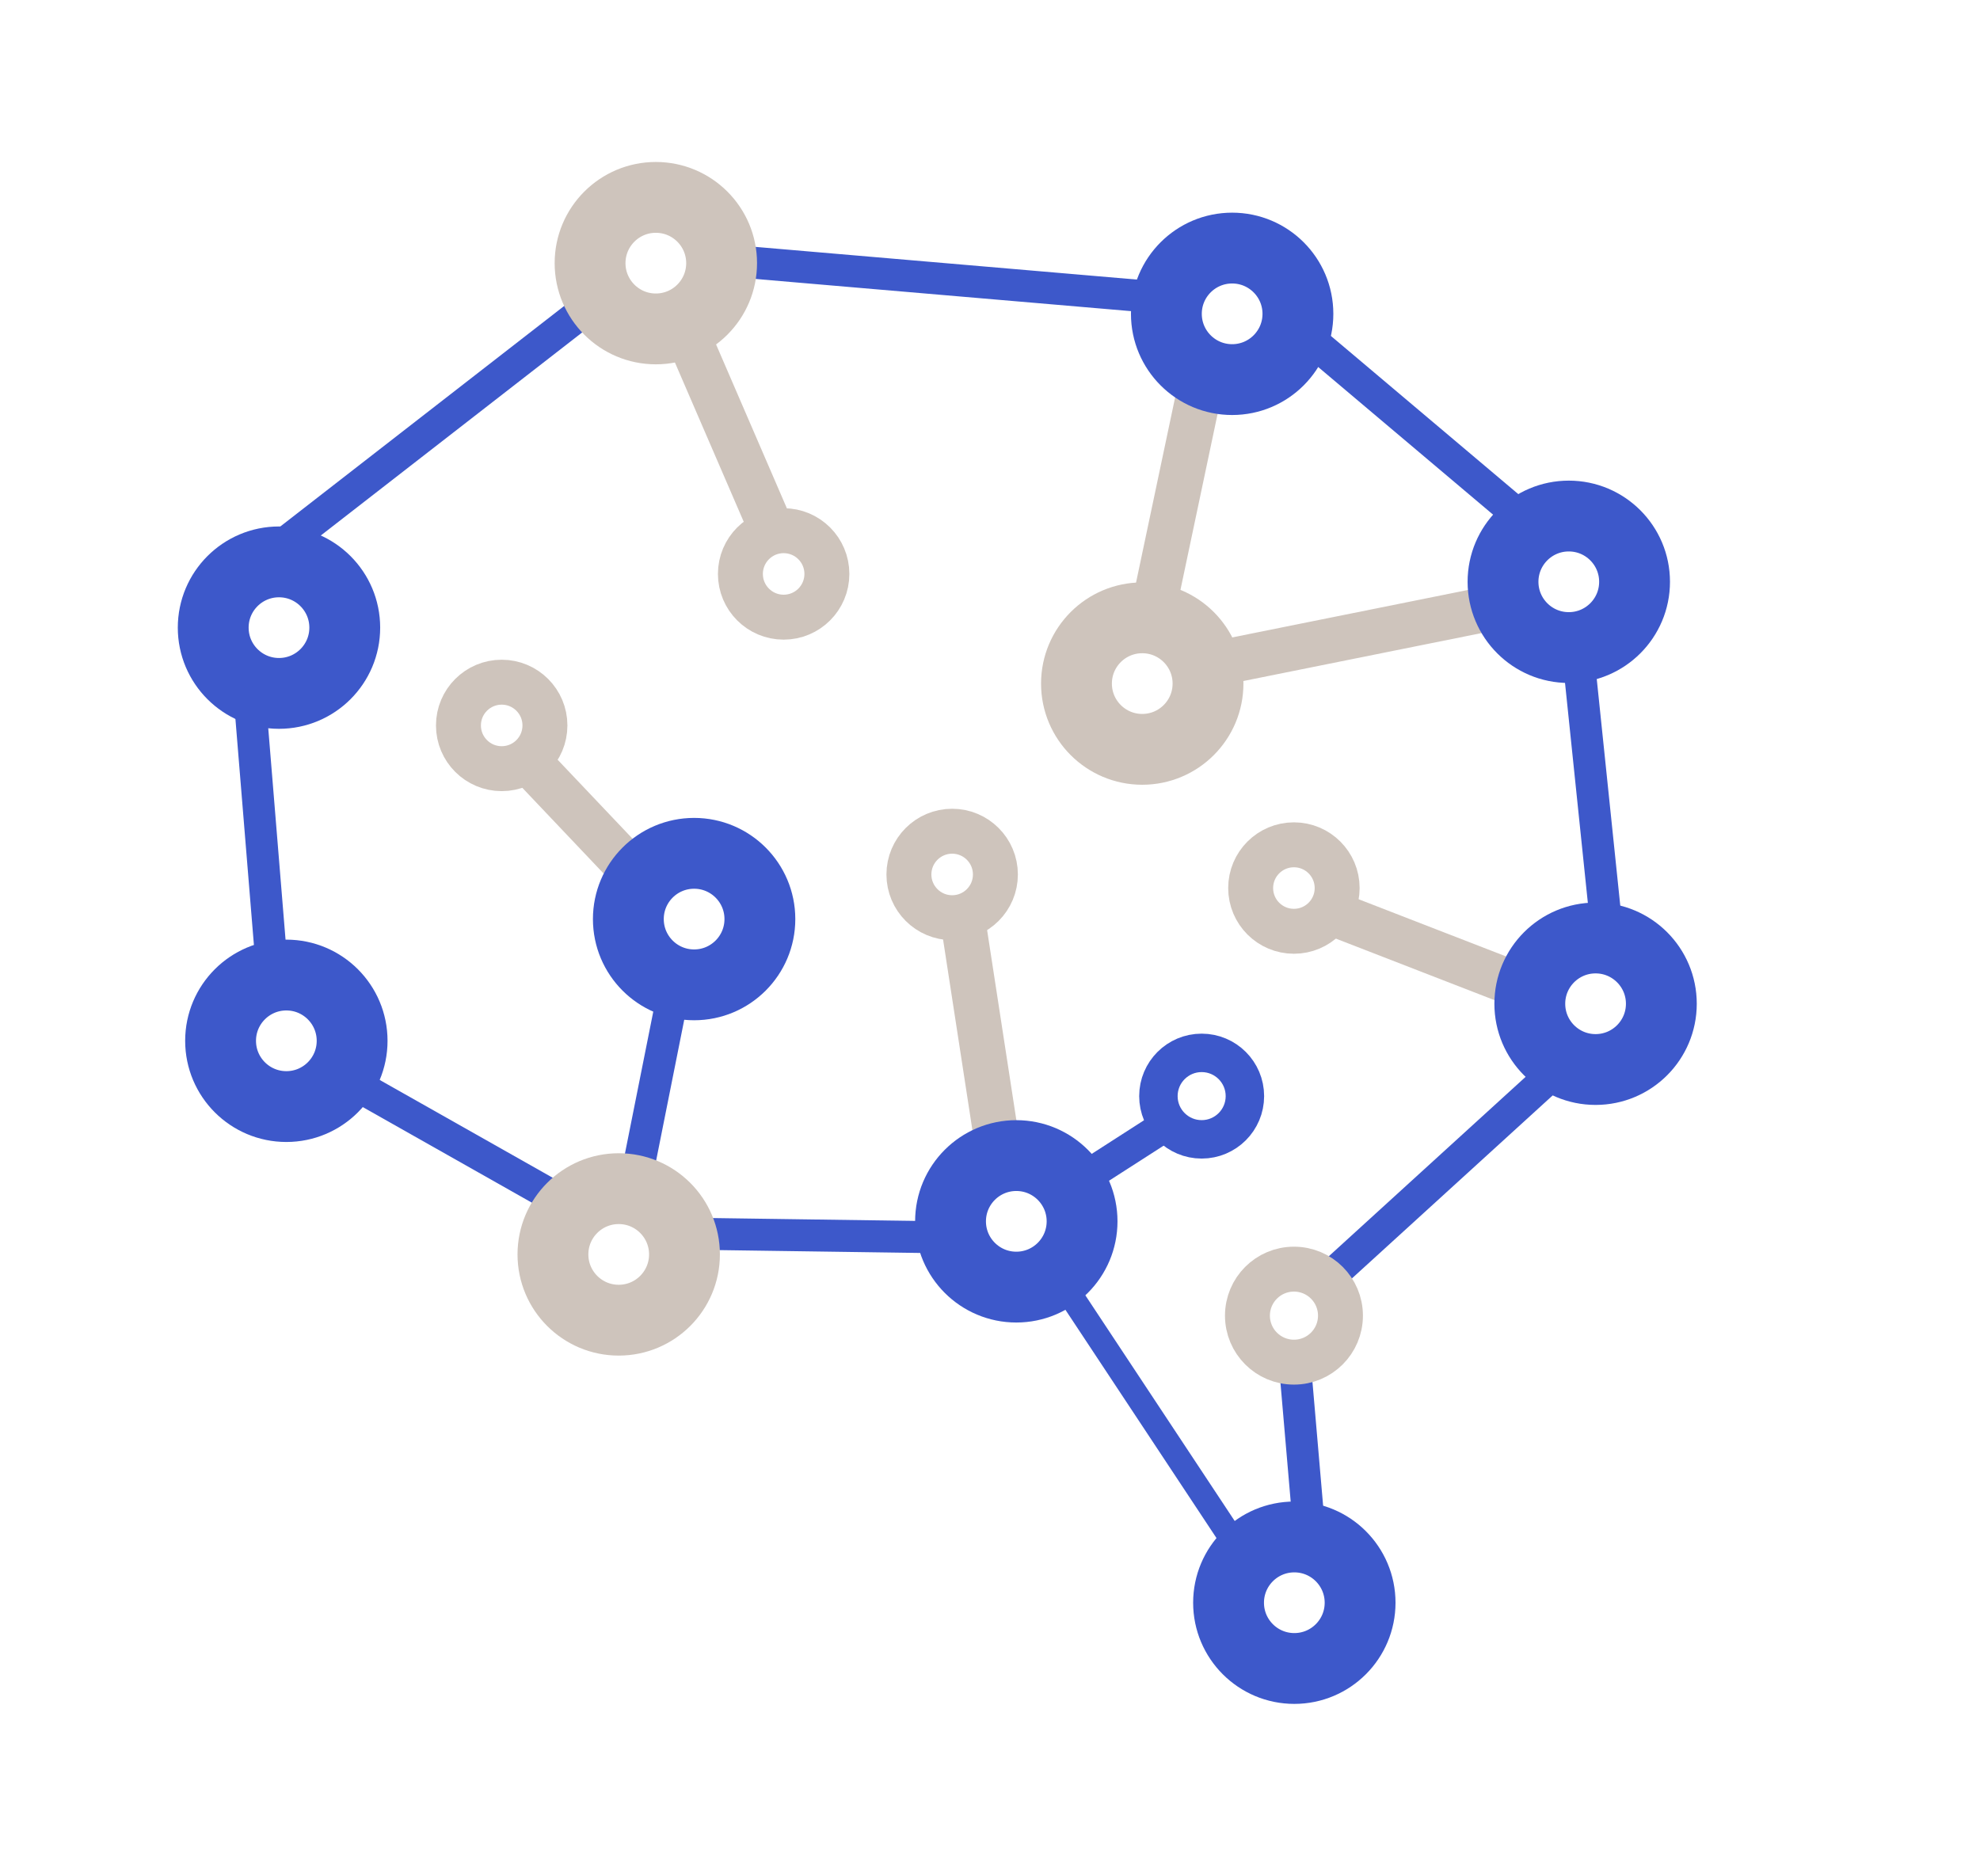
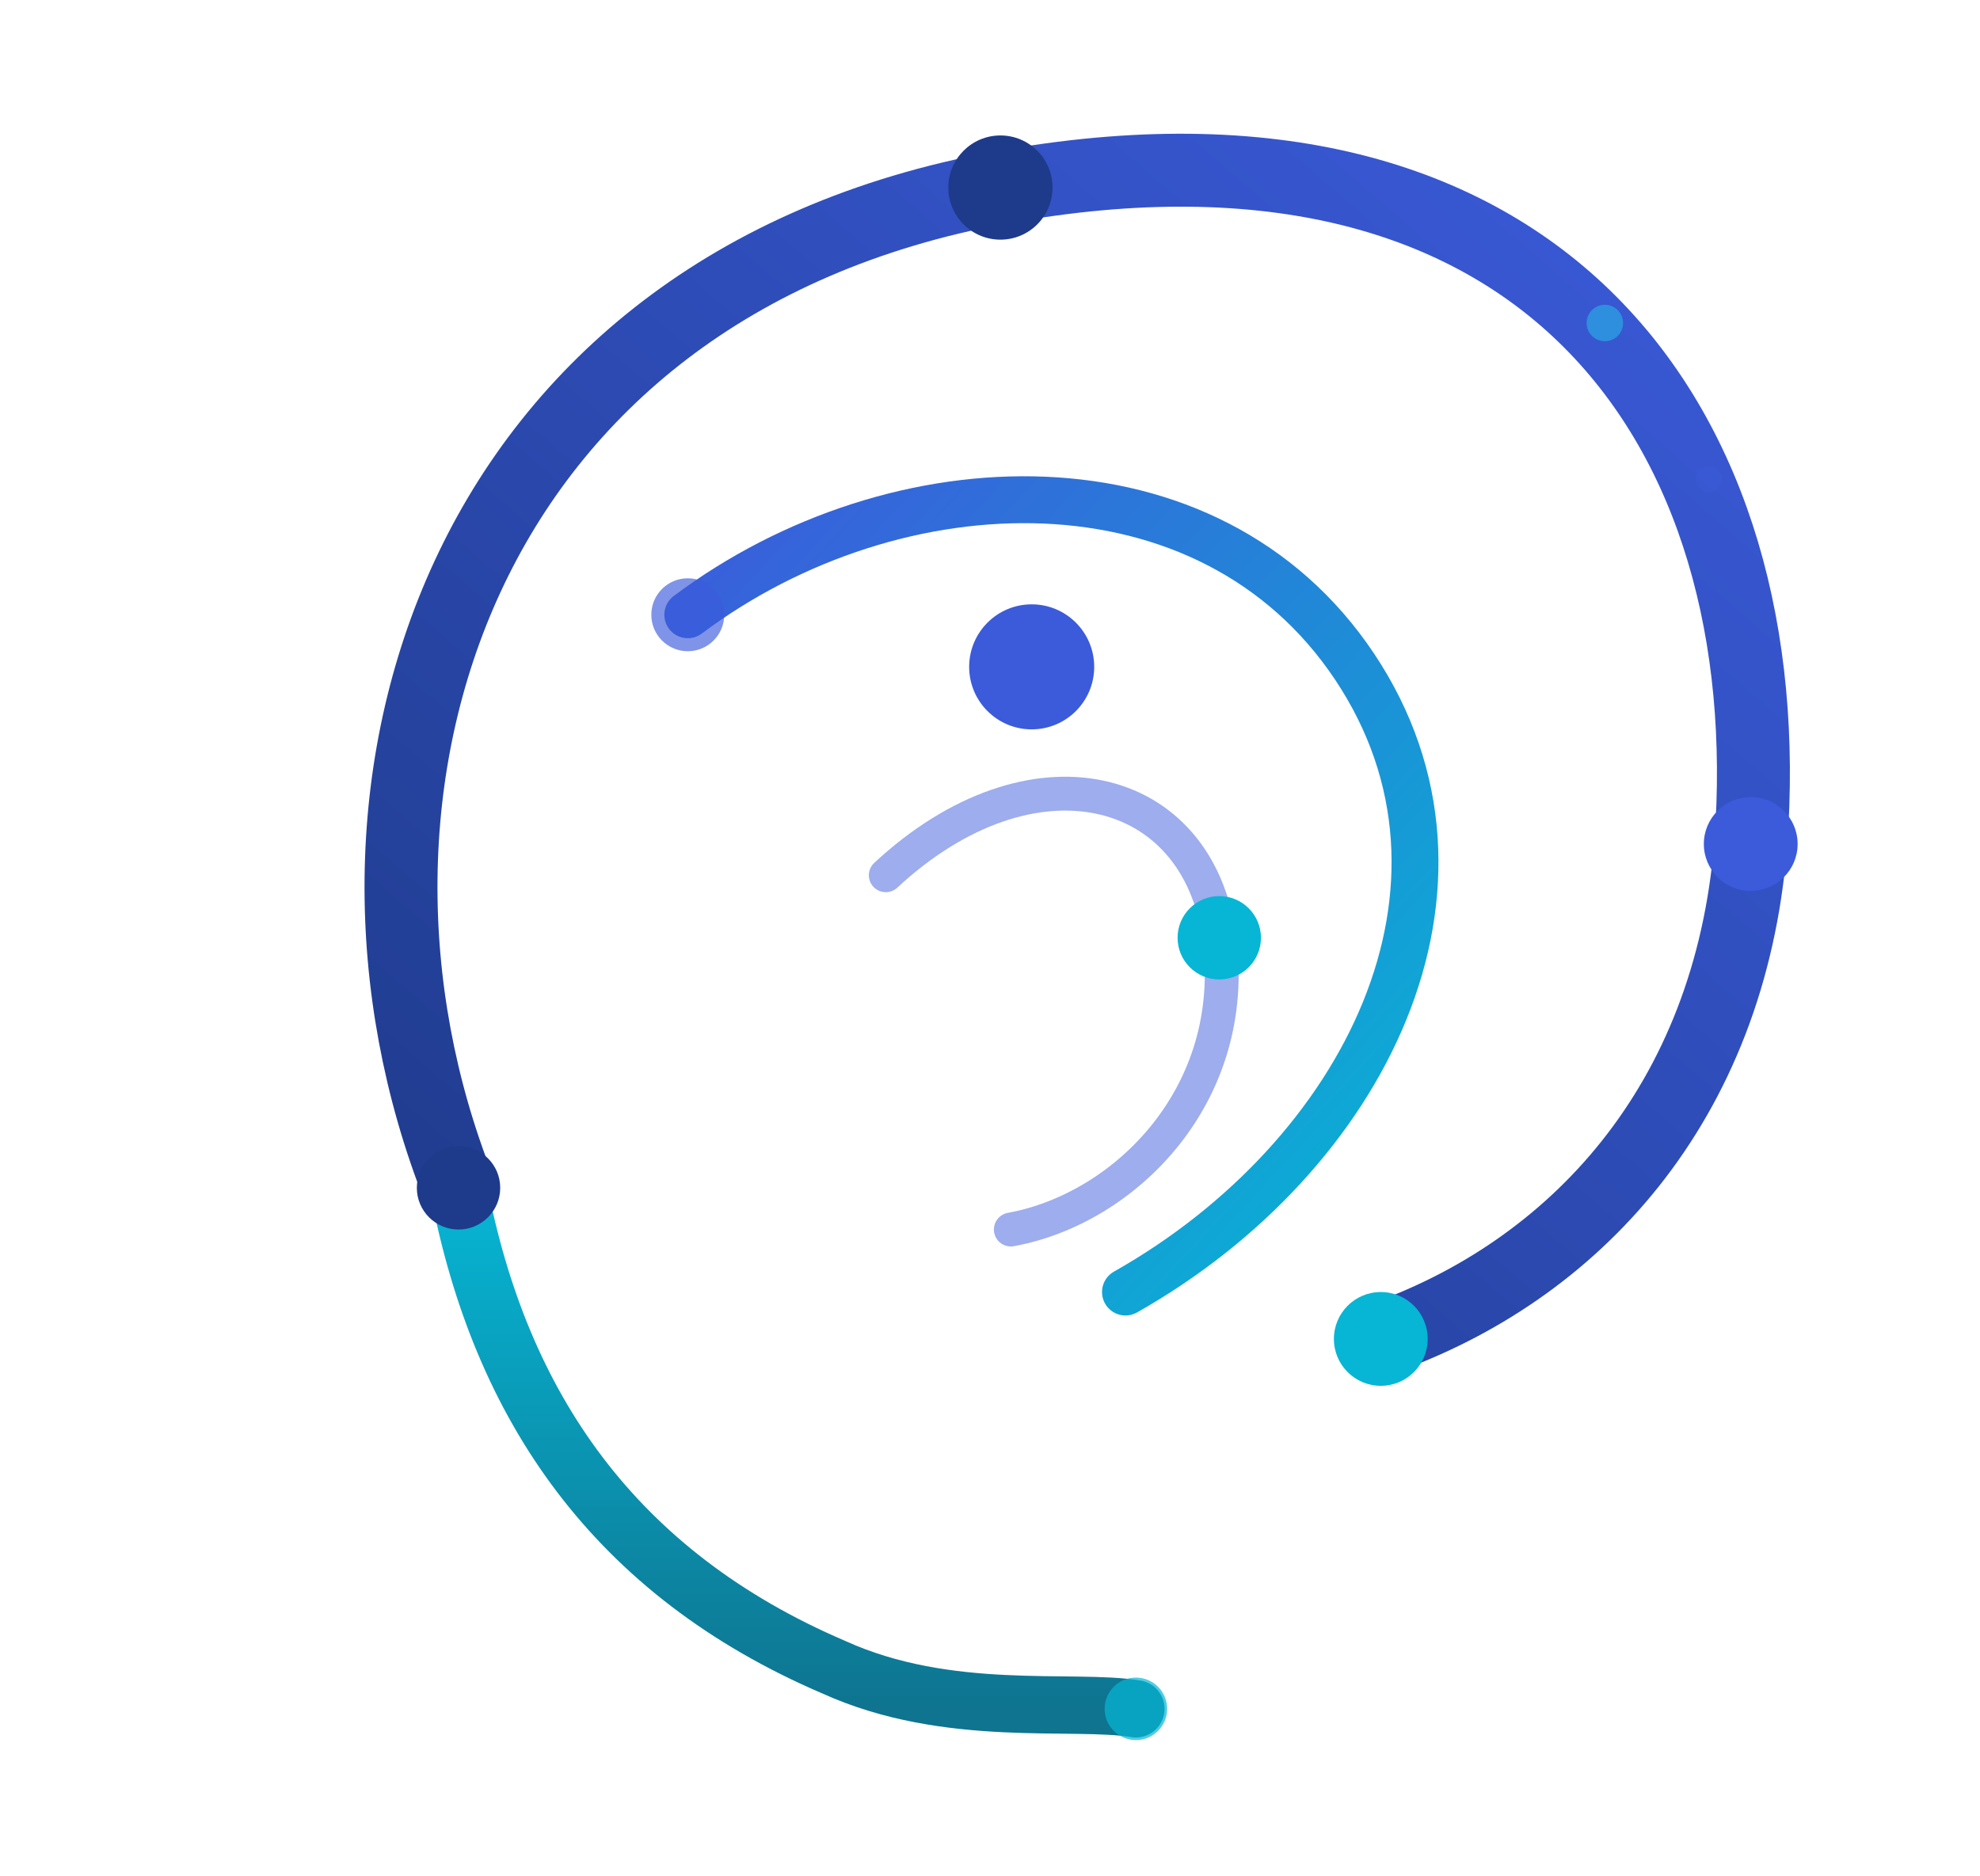
- <svg xmlns="http://www.w3.org/2000/svg" width="100%" height="100%" viewBox="0 0 381 361" version="1.1" xml:space="preserve" style="fill-rule:evenodd;clip-rule:evenodd;stroke-linecap:round;stroke-linejoin:round;stroke-miterlimit:1.5;">
-   <g transform="matrix(1,0,0,1,-2580.82,-1949.446)">
-     <g transform="matrix(1,0,0,1,773.8041,-11.96311)">
-       <path d="M2039.167,2089.49L2096.251,2077.997" style="fill:none;stroke:rgb(206,196,188);stroke-width:8.65px;" />
-     </g>
-     <g transform="matrix(1,0,0,1,773.8041,-11.96311)">
-       <path d="M2028.855,2079.139L2038.535,2033.268" style="fill:none;stroke:rgb(206,196,188);stroke-width:8.65px;" />
-     </g>
-     <g transform="matrix(1,0,0,1,773.8041,-11.96311)">
-       <path d="M1999.225,2183.566L1992.271,2138.374" style="fill:none;stroke:rgb(206,196,188);stroke-width:8.65px;" />
-     </g>
-     <g transform="matrix(1,0,0,1,748.1401,-0.08261)">
-       <path d="M2089.355,2125.379L2128.178,2140.441" style="fill:none;stroke:rgb(206,196,188);stroke-width:8.65px;" />
-     </g>
-     <g transform="matrix(1,0,0,1,773.8041,-11.96311)">
-       <path d="M1909.377,2108.694L1929.843,2130.274" style="fill:none;stroke:rgb(206,196,188);stroke-width:8.65px;" />
-     </g>
-     <g transform="matrix(1,0,0,1,1263.604,-26.11739)">
-       <circle cx="1372.317" cy="2175.867" r="12.656" style="fill:none;stroke:rgb(61,88,202);stroke-width:13.63px;" />
-     </g>
-     <g transform="matrix(1,0,0,1,1262.187,-105.6314)">
-       <circle cx="1372.317" cy="2175.867" r="12.656" style="fill:none;stroke:rgb(61,88,202);stroke-width:13.63px;" />
-     </g>
-     <g transform="matrix(1,0,0,1,1445.598,-166.0234)">
-       <circle cx="1372.317" cy="2175.867" r="12.656" style="fill:none;stroke:rgb(61,88,202);stroke-width:13.63px;" />
-     </g>
-     <g transform="matrix(1,0,0,1,1457.563,82.02216)">
-       <circle cx="1372.317" cy="2175.867" r="12.656" style="fill:none;stroke:rgb(61,88,202);stroke-width:13.63px;" />
-     </g>
-     <g transform="matrix(0.657538,0,0,0.657538,1909.697,729.6776)">
-       <circle cx="1372.317" cy="2175.867" r="12.656" style="fill:none;stroke:rgb(61,88,202);stroke-width:11.25px;" />
-     </g>
-     <g transform="matrix(1,0,0,1,773.8041,-11.96311)">
-       <path d="M1929.037,2190.271L1936.883,2150.955" style="fill:none;stroke:rgb(61,88,202);stroke-width:6.15px;" />
-     </g>
-     <g transform="matrix(1,0,0,1,773.8041,-11.96311)">
-       <path d="M1938.331,2198.815L1989.729,2199.544" style="fill:none;stroke:rgb(61,88,202);stroke-width:6.15px;" />
-     </g>
-     <g transform="matrix(1.131395,0.152471,0.152471,1.176927,170.5505,-693.6797)">
-       <path d="M2014.463,2193.1L2040.557,2236.034" style="fill:none;stroke:rgb(61,88,202);stroke-width:4.71px;" />
-     </g>
-     <g transform="matrix(1,0,0,1,773.8041,-11.96311)">
-       <path d="M2062.762,2207.288L2108.196,2165.867" style="fill:none;stroke:rgb(61,88,202);stroke-width:6.15px;" />
-     </g>
-     <g transform="matrix(1,0,0,1,773.8041,-11.96311)">
-       <path d="M2056.181,2223.906L2059.005,2256.69" style="fill:none;stroke:rgb(61,88,202);stroke-width:6.15px;" />
-     </g>
-     <g transform="matrix(1,0,0,1,773.8041,-11.96311)">
-       <path d="M2101.185,2062.225L2057.393,2025.254" style="fill:none;stroke:rgb(61,88,202);stroke-width:6.15px;" />
-     </g>
-     <g transform="matrix(1,0,0,1,773.8041,-11.96311)">
-       <path d="M2031.48,2018.787L1946.099,2011.468" style="fill:none;stroke:rgb(61,88,202);stroke-width:6.15px;" />
-     </g>
-     <g transform="matrix(1,0,0,1,773.8041,-11.96311)">
-       <path d="M1921.513,2019.575L1858.221,2068.747" style="fill:none;stroke:rgb(61,88,202);stroke-width:6.15px;" />
-     </g>
-     <g transform="matrix(1,0,0,1,773.8041,-11.96311)">
-       <path d="M1855.14,2096.569L1859.382,2148.425" style="fill:none;stroke:rgb(61,88,202);stroke-width:6.15px;" />
-     </g>
-     <path d="M2788.085,2176.97L2804.217,2166.601" style="fill:none;stroke:rgb(61,88,202);stroke-width:6.15px;" />
-     <g transform="matrix(1,0,0,1,773.8041,-11.96311)">
-       <path d="M1873.82,2169.236L1916.054,2193.116" style="fill:none;stroke:rgb(61,88,202);stroke-width:6.15px;" />
-     </g>
-     <g transform="matrix(1,0,0,1,1510.376,-114.4539)">
-       <circle cx="1372.317" cy="2175.867" r="12.656" style="fill:none;stroke:rgb(61,88,202);stroke-width:13.63px;" />
-     </g>
-     <g transform="matrix(1,0,0,1,1515.531,-33.24927)">
-       <circle cx="1372.317" cy="2175.867" r="12.656" style="fill:none;stroke:rgb(61,88,202);stroke-width:13.63px;" />
-     </g>
-     <g transform="matrix(1,0,0,1,1404.065,8.625928)">
-       <circle cx="1372.317" cy="2175.867" r="12.656" style="fill:none;stroke:rgb(61,88,202);stroke-width:13.63px;" />
-     </g>
-     <g transform="matrix(1,0,0,1,773.8041,-11.96311)">
-       <path d="M2116.25,2140.953L2110.678,2087.271" style="fill:none;stroke:rgb(61,88,202);stroke-width:6.15px;" />
-     </g>
-     <g transform="matrix(1,0,0,1,1342.068,-49.5436)">
-       <circle cx="1372.317" cy="2175.867" r="12.656" style="fill:none;stroke:rgb(61,88,202);stroke-width:13.63px;" />
-     </g>
-     <g>
-       <g transform="matrix(0.657538,0,0,0.657538,1829.262,629.1846)">
-         <circle cx="1372.317" cy="2175.867" r="12.656" style="fill:none;stroke:rgb(206,196,188);stroke-width:13.15px;" />
-       </g>
-       <g transform="matrix(0.657538,0,0,0.657538,1775.007,658.3389)">
-         <circle cx="1372.317" cy="2175.867" r="12.656" style="fill:none;stroke:rgb(206,196,188);stroke-width:13.15px;" />
-       </g>
-       <g transform="matrix(0.657538,0,0,0.657538,1861.688,687.0211)">
-         <circle cx="1372.317" cy="2175.867" r="12.656" style="fill:none;stroke:rgb(206,196,188);stroke-width:13.15px;" />
-       </g>
-       <g transform="matrix(0.657538,0,0,0.657538,1927.449,689.6351)">
-         <circle cx="1372.317" cy="2175.867" r="12.656" style="fill:none;stroke:rgb(206,196,188);stroke-width:13.15px;" />
-       </g>
-       <g transform="matrix(1,0,0,1,1428.298,-94.86587)">
-         <circle cx="1372.317" cy="2175.867" r="12.656" style="fill:none;stroke:rgb(206,196,188);stroke-width:13.63px;" />
-       </g>
-       <g transform="matrix(0.707241,0,0,0.707241,1859.25,663.7793)">
-         <circle cx="1372.317" cy="2175.867" r="12.656" style="fill:none;stroke:rgb(206,196,188);stroke-width:12.22px;" />
-       </g>
-       <g transform="matrix(1,0,0,1,773.8041,-11.96311)">
-         <path d="M1938.82,2024.743L1955.557,2063.487" style="fill:none;stroke:rgb(206,196,188);stroke-width:8.65px;" />
-       </g>
-       <g transform="matrix(1,0,0,1,1334.703,-175.7782)">
-         <circle cx="1372.317" cy="2175.867" r="12.656" style="fill:none;stroke:rgb(206,196,188);stroke-width:13.63px;" />
-       </g>
-       <g transform="matrix(1,0,0,1,1327.558,14.9916)">
-         <circle cx="1372.317" cy="2175.867" r="12.656" style="fill:none;stroke:rgb(206,196,188);stroke-width:13.63px;" />
-       </g>
-     </g>
-     <g transform="matrix(0.847121,0,0,0.924817,410.981,159.5165)">
-       <rect x="2561.426" y="1935.441" width="449.24" height="389.686" style="fill:none;" />
-     </g>
-   </g>
+ <svg xmlns="http://www.w3.org/2000/svg" viewBox="0 0 380 360" version="1.1" style="fill-rule:evenodd;clip-rule:evenodd;stroke-linecap:round;stroke-linejoin:round;">
+   <defs>
+     <linearGradient id="brainArc" x1="0%" y1="100%" x2="100%" y2="0%">
+       <stop offset="0%" stop-color="#1e3a8a" />
+       <stop offset="100%" stop-color="#3b5bdb" />
+     </linearGradient>
+     <linearGradient id="neural" x1="0%" y1="0%" x2="100%" y2="100%">
+       <stop offset="0%" stop-color="#3b5bdb" />
+       <stop offset="100%" stop-color="#06b6d4" />
+     </linearGradient>
+     <linearGradient id="stem" x1="50%" y1="0%" x2="50%" y2="100%">
+       <stop offset="0%" stop-color="#06b6d4" />
+       <stop offset="100%" stop-color="#0e7490" />
+     </linearGradient>
+   </defs>
+   <path d="M 88,228            C 58,152 88,55 192,36            C 296,17 342,82 336,162            C 332,212 302,244 265,257" fill="none" stroke="url(#brainArc)" stroke-width="14" />
+   <path d="M 132,118            C 172,88 232,86 260,128            C 288,170 262,222 216,248" fill="none" stroke="url(#neural)" stroke-width="9" />
+   <path d="M 170,168            C 198,142 230,150 234,180            C 238,210 216,232 194,236" fill="none" stroke="#3b5bdb" stroke-width="6.5" opacity="0.5" />
+   <path d="M 88,228            C 96,270 118,302 160,320            C 182,330 206,326 218,328" fill="none" stroke="url(#stem)" stroke-width="11" />
+   <circle cx="192" cy="36" r="10" fill="#1e3a8a" />
+   <circle cx="336" cy="162" r="9" fill="#3b5bdb" />
+   <circle cx="198" cy="128" r="12" fill="#3b5bdb" />
+   <circle cx="234" cy="180" r="8" fill="#06b6d4" />
+   <circle cx="265" cy="257" r="9" fill="#06b6d4" />
+   <circle cx="88" cy="228" r="8" fill="#1e3a8a" />
+   <circle cx="132" cy="118" r="7" fill="#3b5bdb" opacity="0.65" />
+   <circle cx="218" cy="328" r="6" fill="#06b6d4" opacity="0.7" />
+   <circle cx="308" cy="62" r="3.5" fill="#22d3ee" opacity="0.45" />
+   <circle cx="328" cy="92" r="2.5" fill="#3b5bdb" opacity="0.35" />
</svg>
